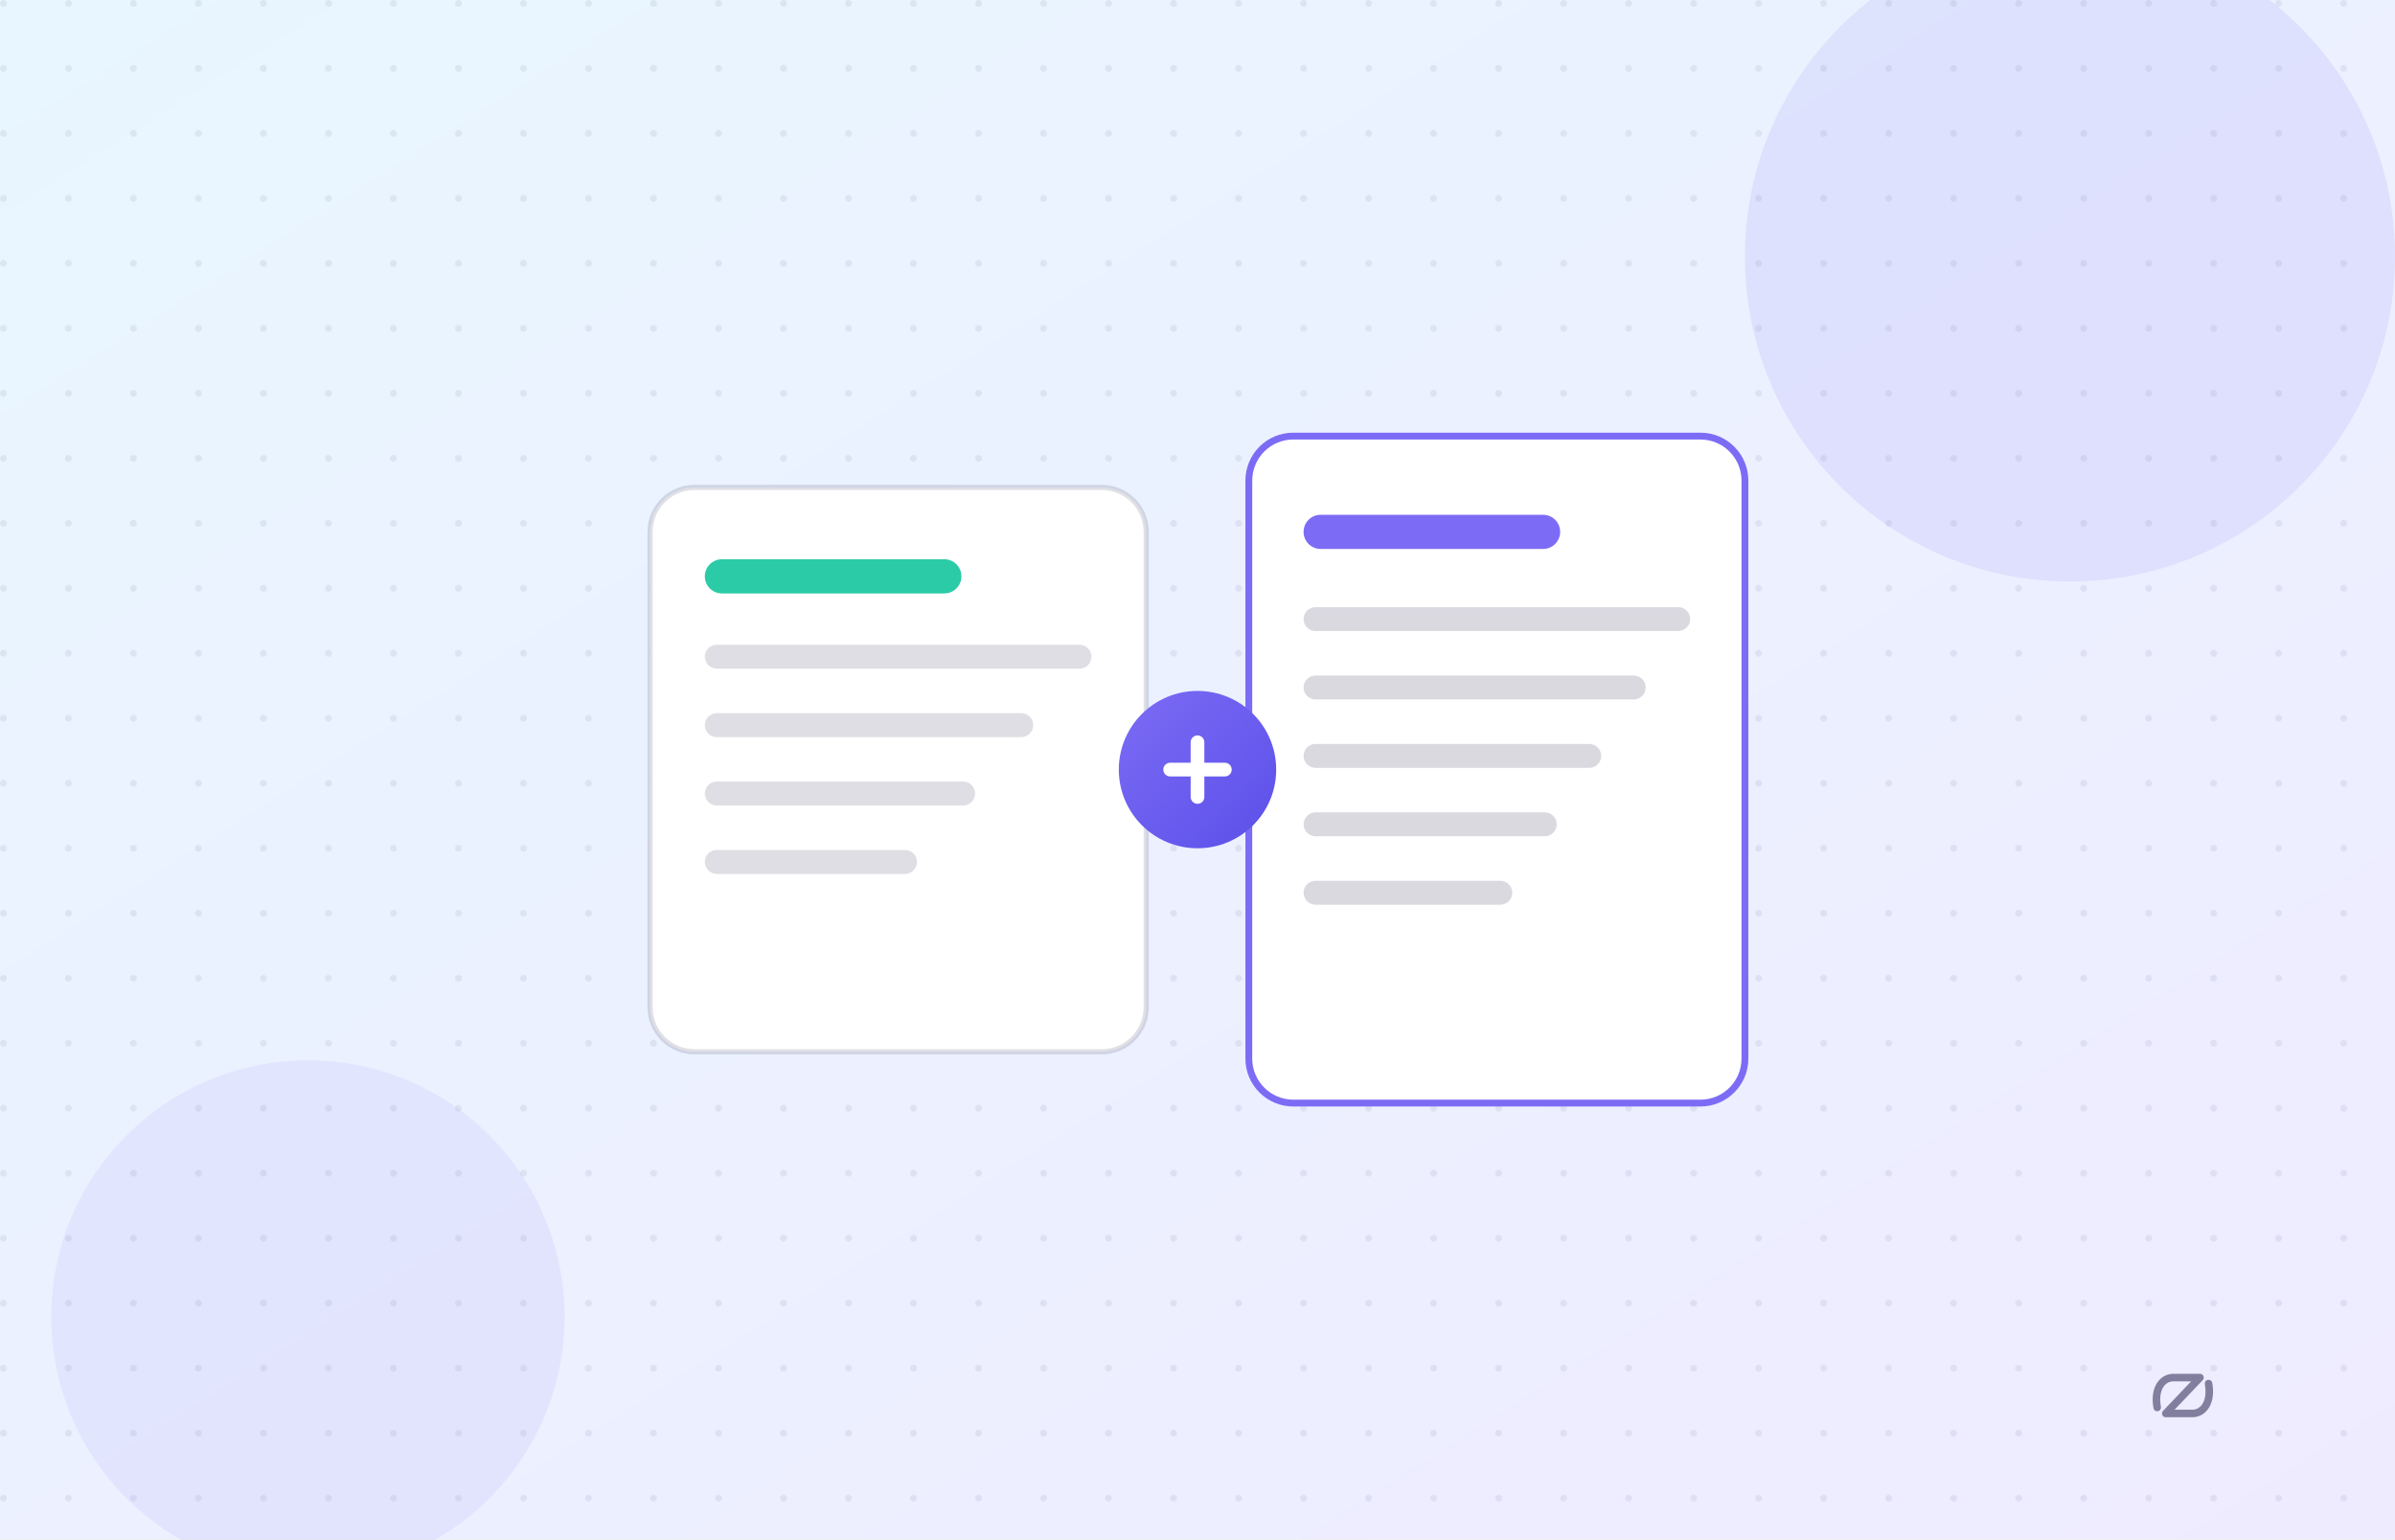
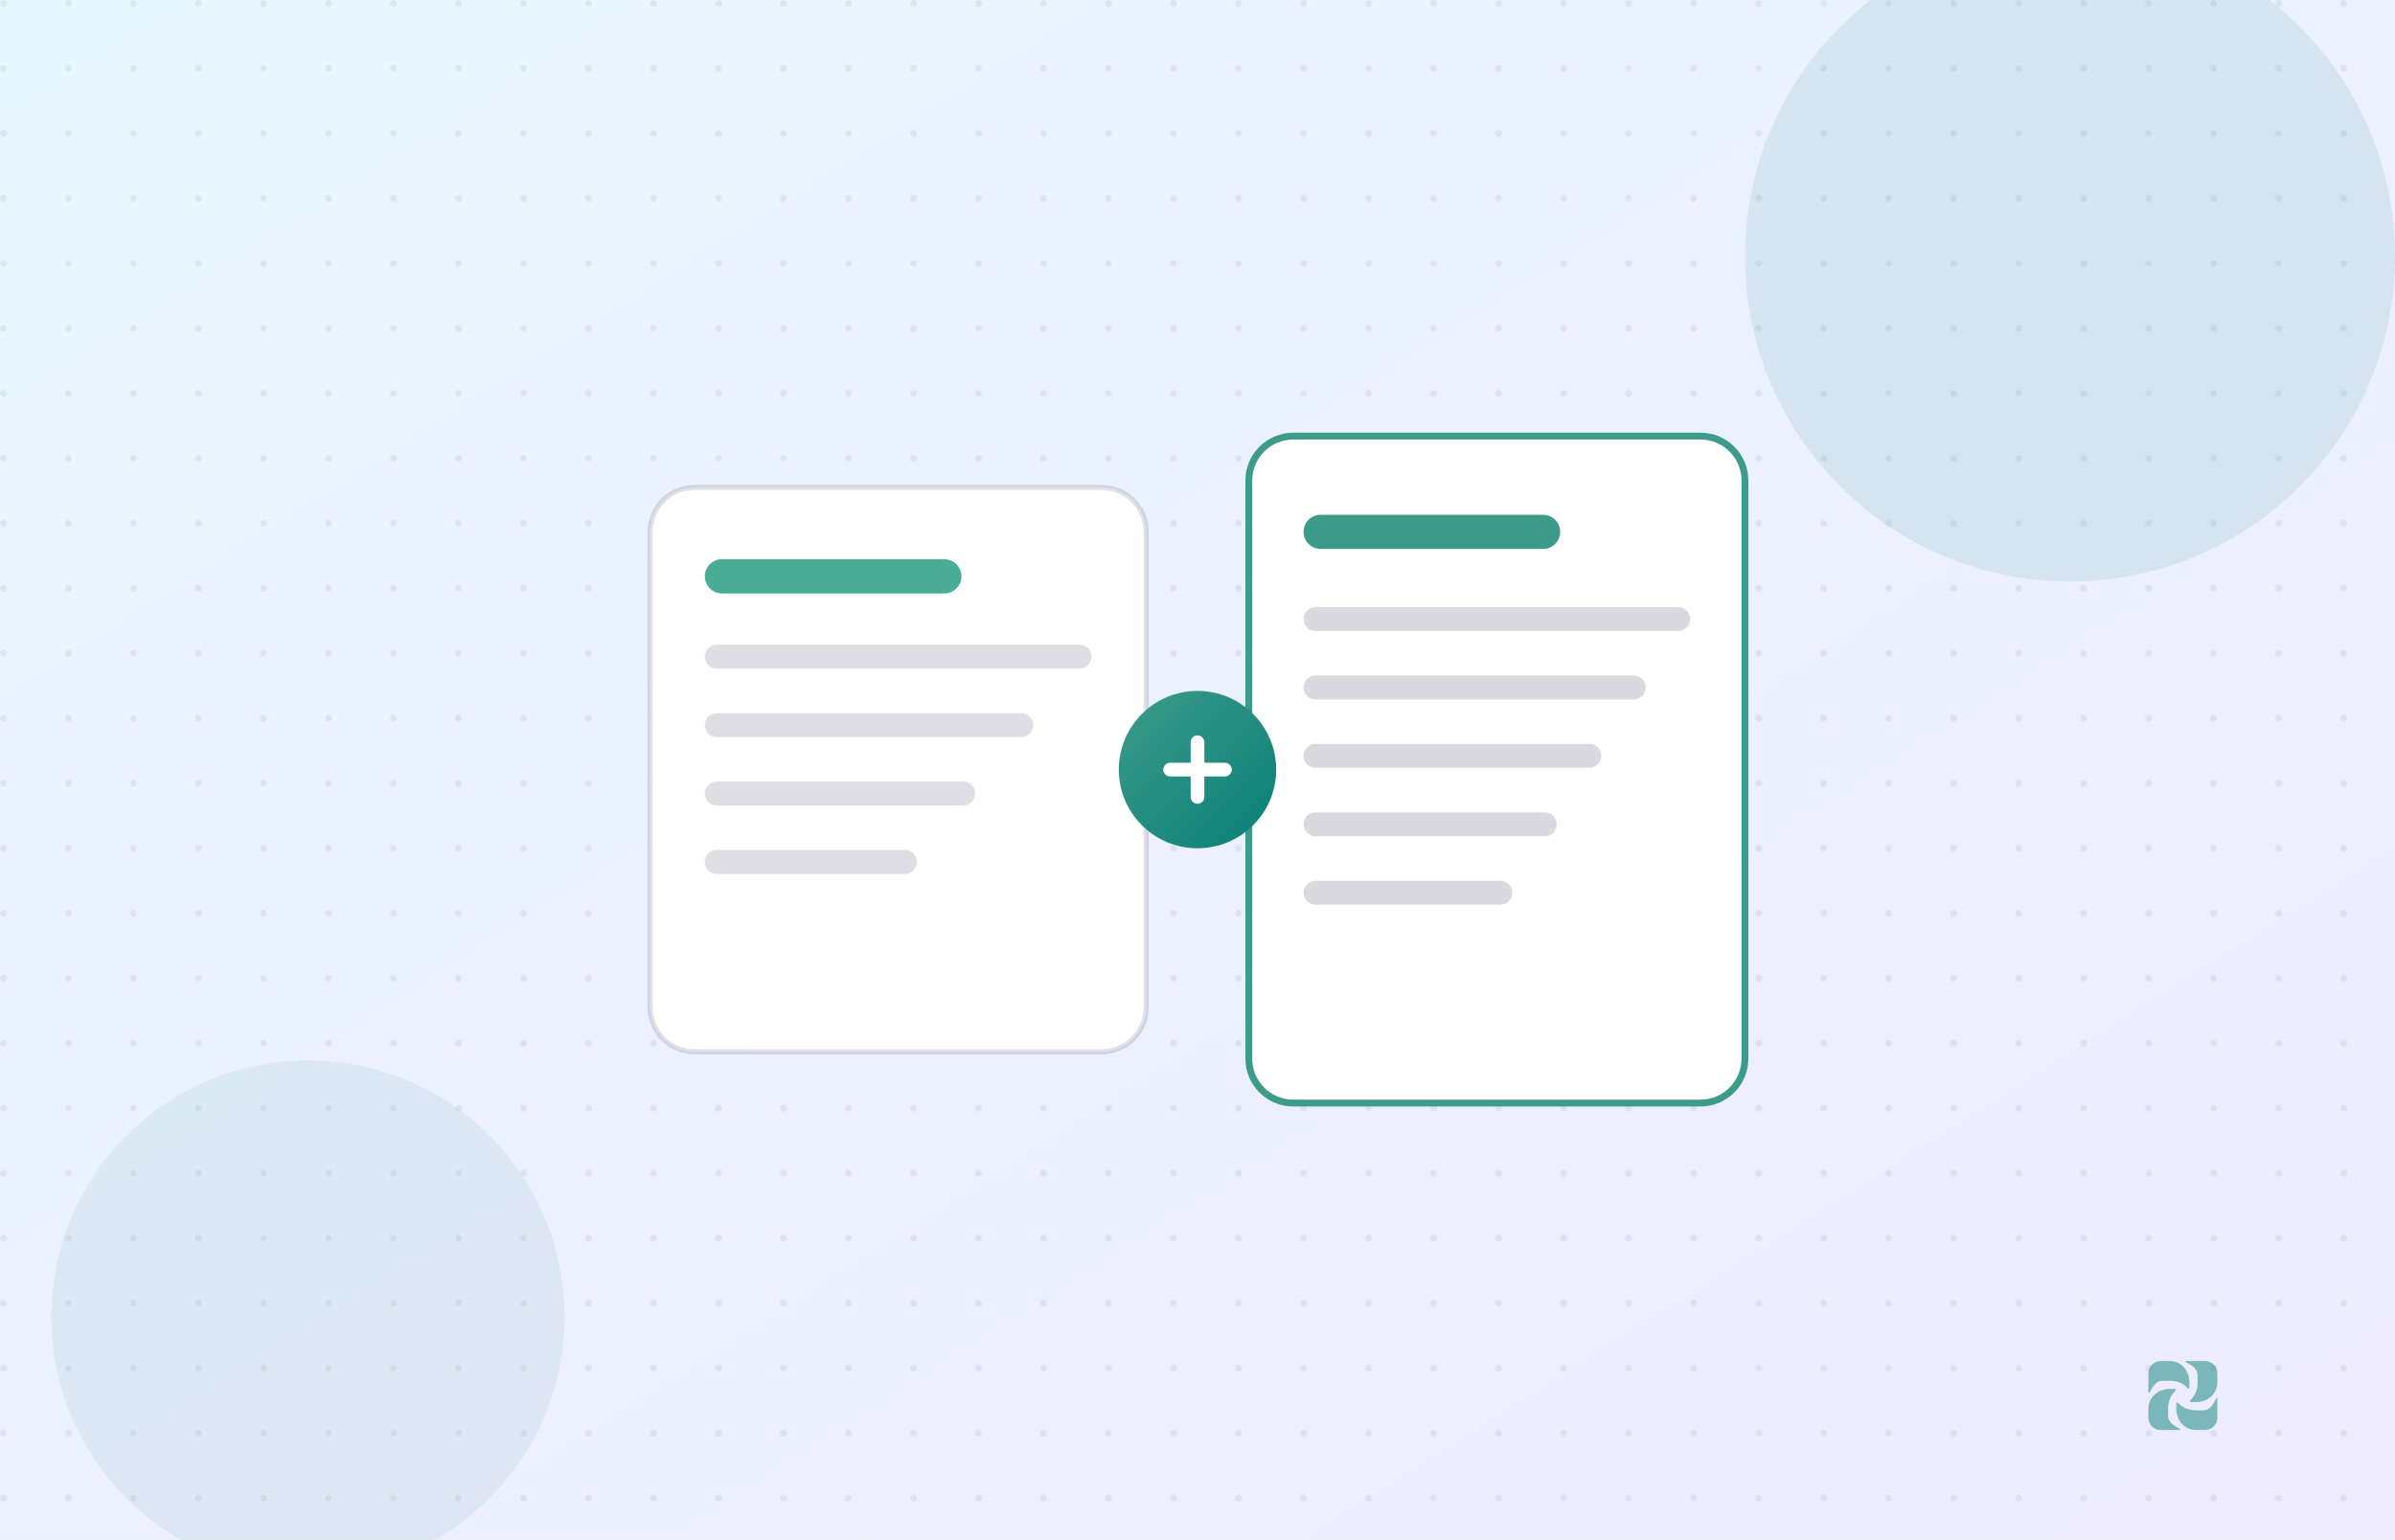
<svg xmlns="http://www.w3.org/2000/svg" viewBox="0 0 1400 900" width="1400" height="900" role="img">
  <defs>
    <linearGradient id="bg" x1="0" y1="0" x2="1" y2="1">
      <stop offset="0" stop-color="#E8F6FF" />
      <stop offset="1" stop-color="#EFEBFF" />
    </linearGradient>
    <linearGradient id="g1" x1="0" y1="0" x2="1" y2="1">
-       <stop offset="0" stop-color="#7C6CF5" />
-       <stop offset="1" stop-color="#5B4FE9" />
+       <stop offset="0" stop-color="#3D9B89" />
+       <stop offset="1" stop-color="#087F78" />
    </linearGradient>
    <pattern id="dots" width="38" height="38" patternUnits="userSpaceOnUse">
-       <circle cx="2" cy="2" r="2" fill="#14123B" opacity=".07" />
+       <circle cx="2" cy="2" r="2" fill="#102F2D" opacity=".07" />
    </pattern>
  </defs>
  <rect width="1400" height="900" fill="url(#bg)" />
  <rect width="1400" height="900" fill="url(#dots)" />
-   <circle cx="1210" cy="150" r="190" fill="#5B4FE9" opacity=".10" />
-   <circle cx="180" cy="770" r="150" fill="#7C6CF5" opacity=".09" />
+   <circle cx="1210" cy="150" r="190" fill="#087F78" opacity=".10" />
+   <circle cx="180" cy="770" r="150" fill="#3D9B89" opacity=".09" />
  <g transform="translate(350 215)">
    <rect x="30" y="70" width="290" height="330" rx="26" fill="#fff" stroke="rgba(20,18,59,0.13)" stroke-width="3" />
-     <rect x="62" y="112" width="150" height="20" rx="10" fill="#06C299" opacity=".85" />
+     <rect x="62" y="112" width="150" height="20" rx="10" fill="#299D85" opacity=".85" />
    <rect x="62" y="162" width="226" height="14" rx="7" fill="rgba(20,18,59,0.14)" />
    <rect x="62" y="202" width="192" height="14" rx="7" fill="rgba(20,18,59,0.14)" />
    <rect x="62" y="242" width="158" height="14" rx="7" fill="rgba(20,18,59,0.14)" />
    <rect x="62" y="282" width="124" height="14" rx="7" fill="rgba(20,18,59,0.14)" />
-     <rect x="380" y="40" width="290" height="390" rx="26" fill="#fff" stroke="#7C6CF5" stroke-width="4" />
-     <rect x="412" y="86" width="150" height="20" rx="10" fill="#7C6CF5" />
+     <rect x="380" y="40" width="290" height="390" rx="26" fill="#fff" stroke="#3D9B89" stroke-width="4" />
+     <rect x="412" y="86" width="150" height="20" rx="10" fill="#3D9B89" />
    <rect x="412" y="140" width="226" height="14" rx="7" fill="rgba(20,18,59,0.16)" />
    <rect x="412" y="180" width="200" height="14" rx="7" fill="rgba(20,18,59,0.16)" />
    <rect x="412" y="220" width="174" height="14" rx="7" fill="rgba(20,18,59,0.16)" />
    <rect x="412" y="260" width="148" height="14" rx="7" fill="rgba(20,18,59,0.16)" />
    <rect x="412" y="300" width="122" height="14" rx="7" fill="rgba(20,18,59,0.16)" />
    <circle cx="350" cy="235" r="46" fill="url(#g1)" />
    <path d="M334 235h32M350 219v32" stroke="#fff" stroke-width="8" stroke-linecap="round" />
  </g>
  <g transform="translate(1252 792)" opacity=".5">
-     <path d="M9 31C7 20 12 13.5 18.5 13.5H34L14 34.5H29.5C36 34.5 41 28 39 17" fill="none" stroke="#14123B" stroke-width="4.4" stroke-linecap="round" stroke-linejoin="round" />
+     <g transform="scale(.48)">
+       <path d="M8 46V23C8 14.7 14.7 8 23 8H34C47.8 8 58 19.5 58 34V39.8C58 41.5 56.7 42.2 55.5 40.8C50 34.8 42.8 32 34 32H25C18.1 32 13.1 38.8 10.5 44.5C9.6 46.5 8 47.8 8 46Z" transform="rotate(0 50 50)" fill="#087F78" />
+       <path d="M8 46V23C8 14.7 14.7 8 23 8H34C47.8 8 58 19.5 58 34V39.8C58 41.5 56.7 42.2 55.5 40.8C50 34.8 42.8 32 34 32H25C18.1 32 13.1 38.8 10.5 44.5C9.6 46.5 8 47.8 8 46Z" transform="rotate(90 50 50)" fill="#087F78" />
+       <path d="M8 46V23C8 14.7 14.7 8 23 8H34C47.8 8 58 19.5 58 34V39.8C58 41.5 56.7 42.2 55.5 40.8C50 34.8 42.8 32 34 32H25C18.1 32 13.1 38.8 10.5 44.5C9.6 46.5 8 47.8 8 46Z" transform="rotate(180 50 50)" fill="#087F78" />
+       <path d="M8 46V23C8 14.7 14.7 8 23 8H34C47.8 8 58 19.5 58 34V39.8C58 41.5 56.7 42.2 55.5 40.8C50 34.8 42.8 32 34 32H25C18.1 32 13.1 38.8 10.5 44.5C9.6 46.5 8 47.8 8 46Z" transform="rotate(270 50 50)" fill="#087F78" />
+     </g>
  </g>
</svg>
